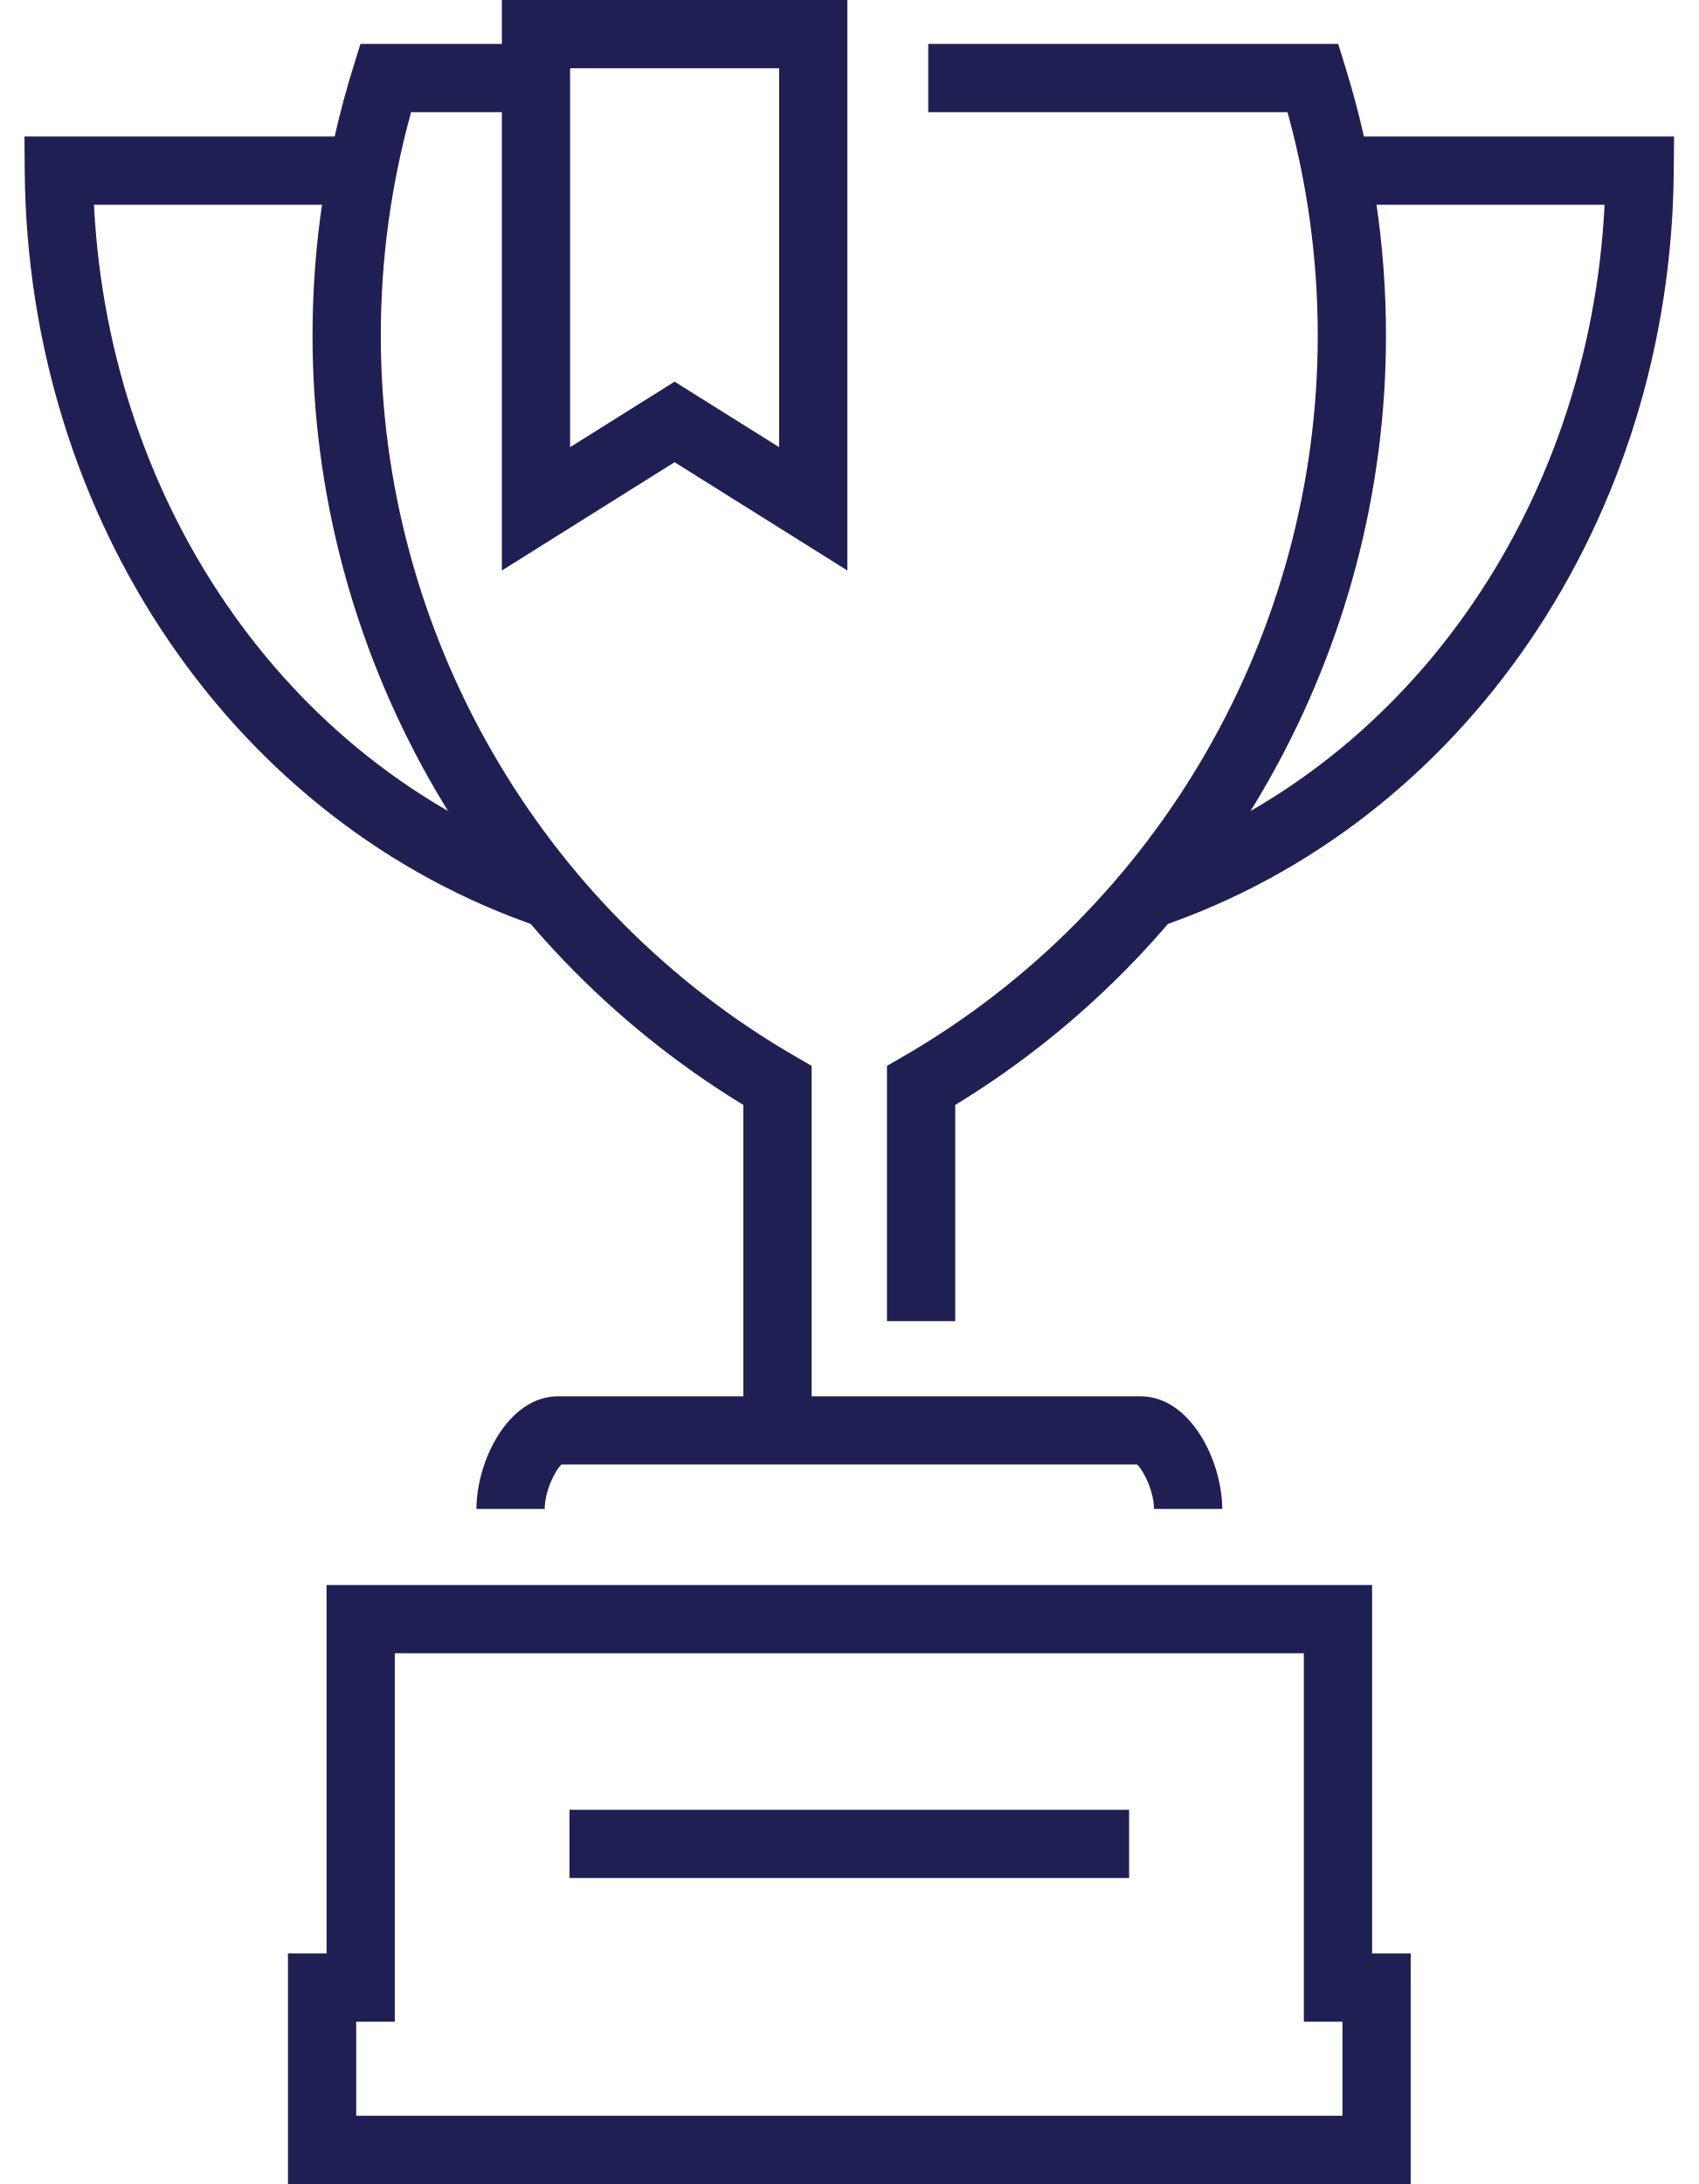
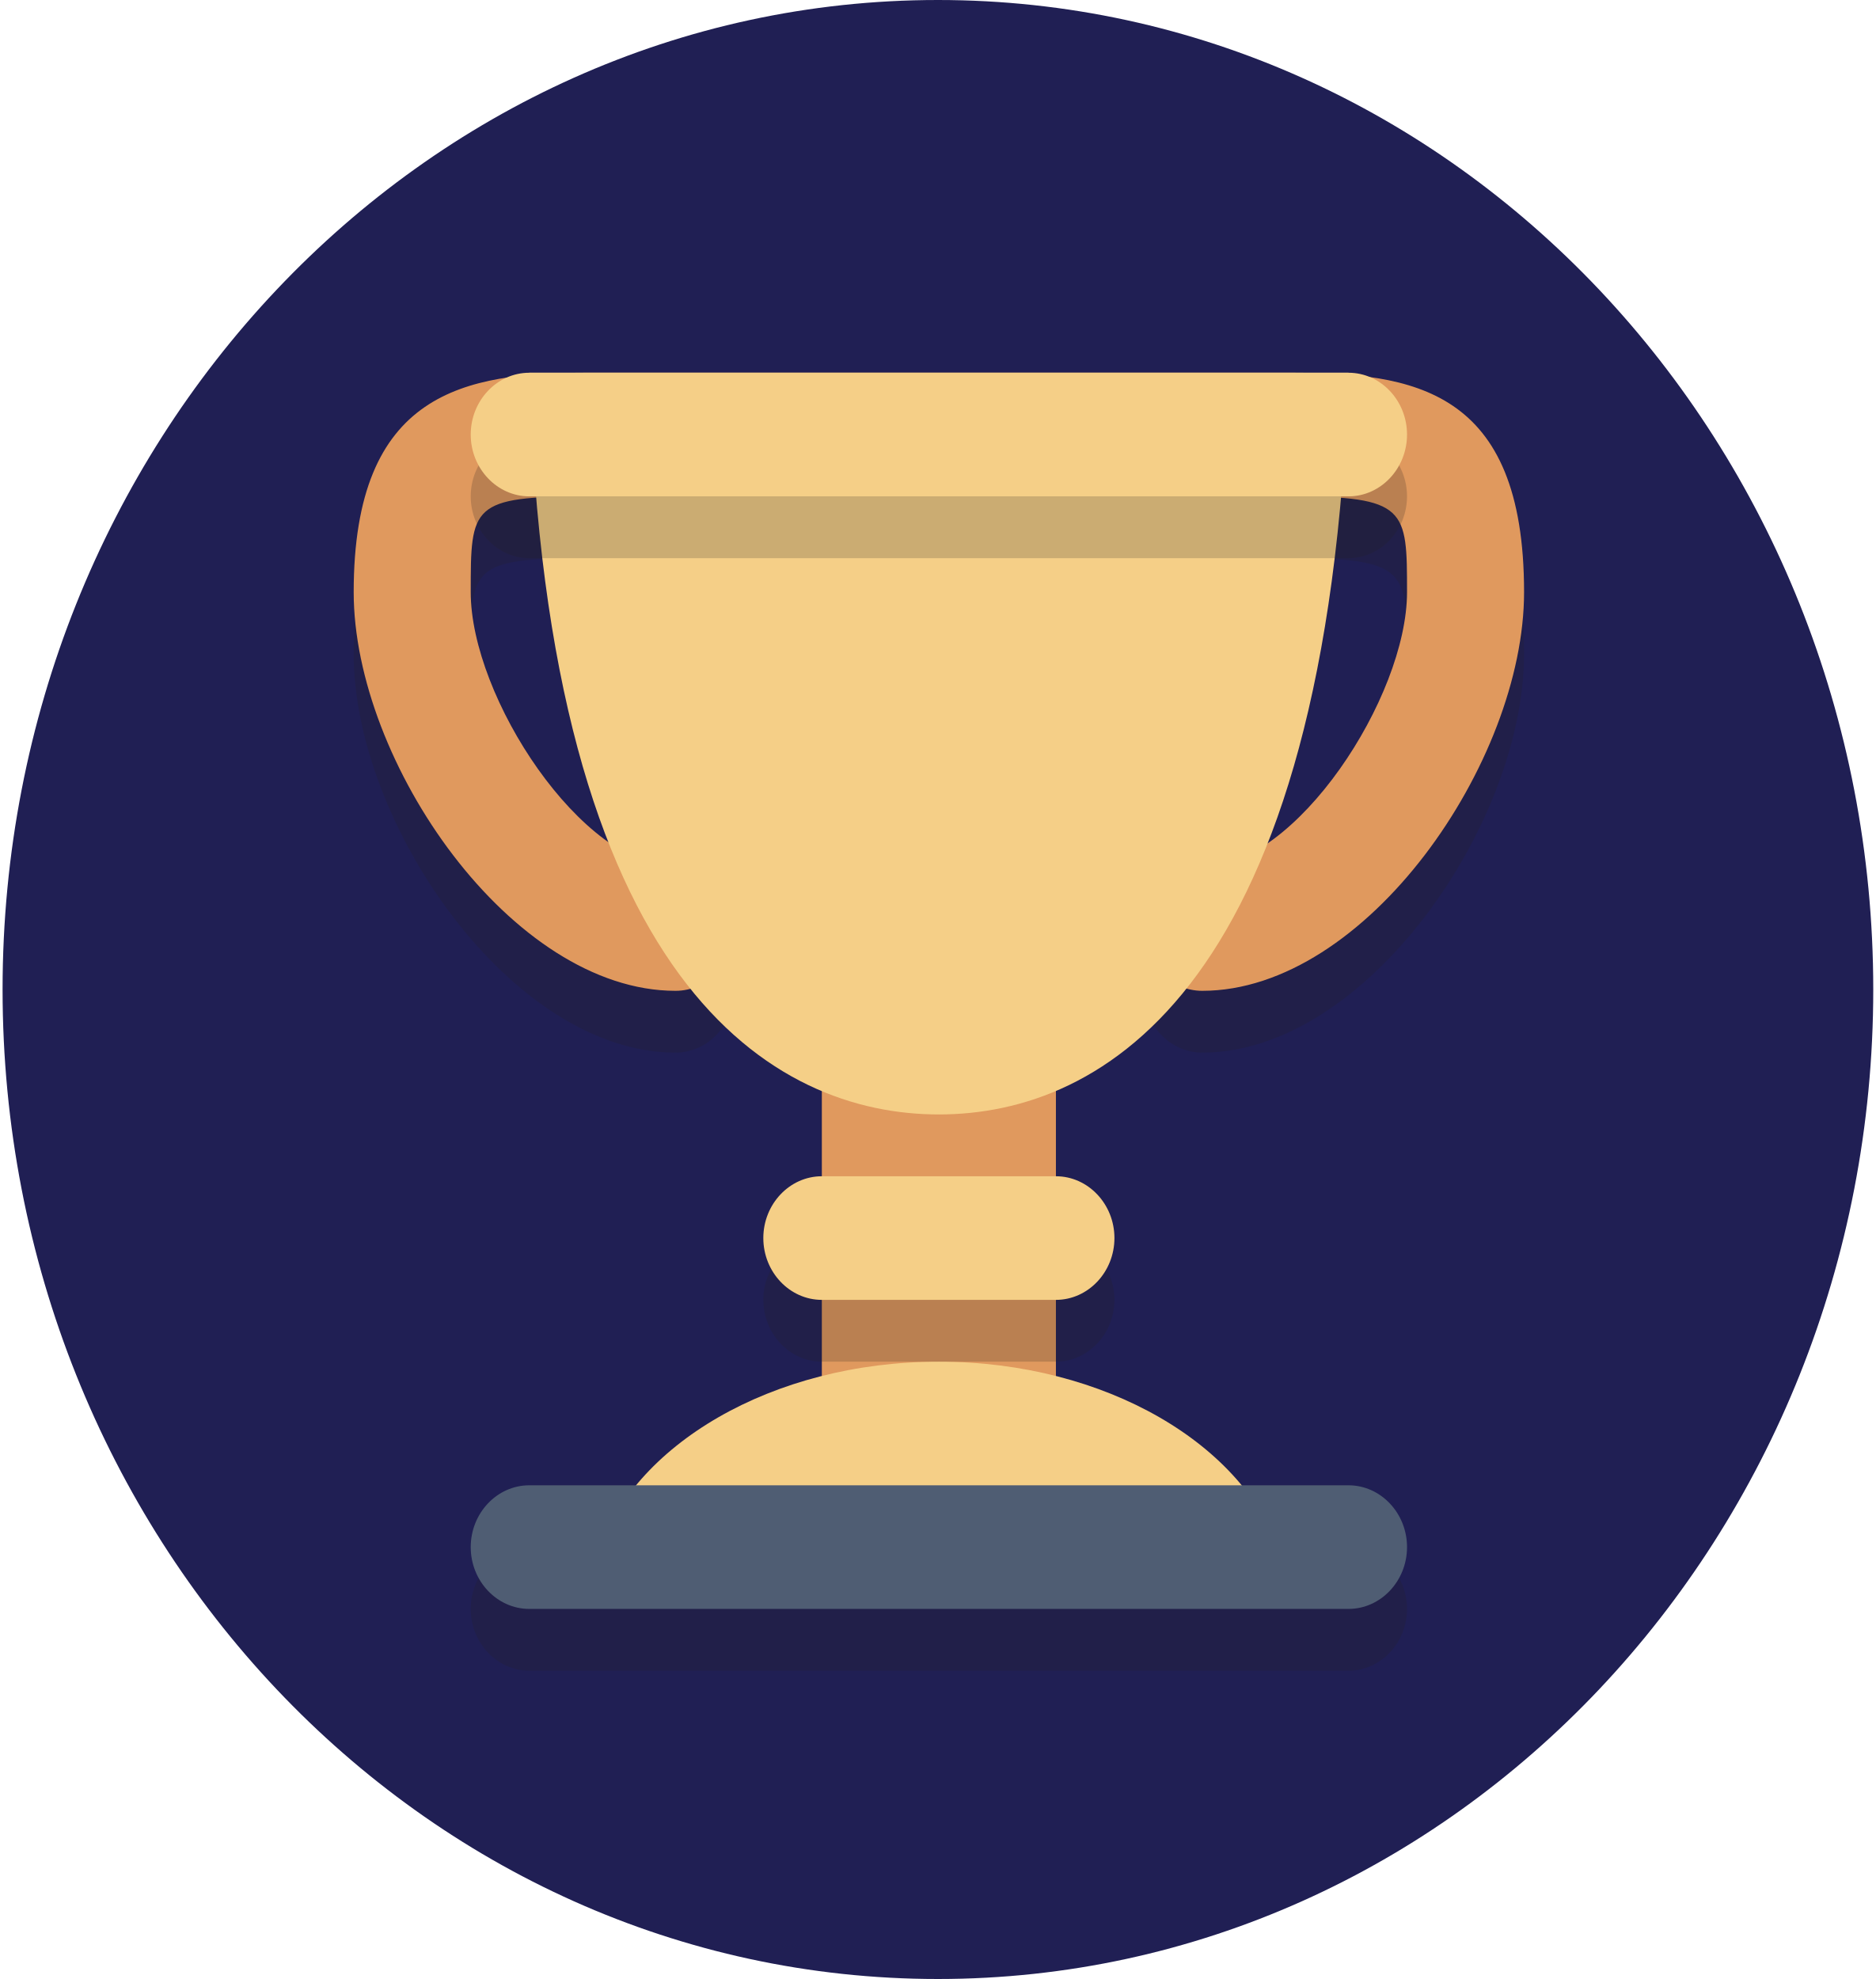
- <svg xmlns="http://www.w3.org/2000/svg" width="63" height="81" viewBox="0 0 63 81" fill="none">
-   <path d="M45.334 55.963H42.803C42.803 55.31 42.411 54.526 42.175 54.316H20.827C20.591 54.526 20.204 55.309 20.204 55.963H17.672C17.672 54.218 18.828 51.785 20.71 51.785H42.293C44.177 51.785 45.334 54.218 45.334 55.963Z" fill="#201F54" />
-   <path d="M30.104 52.986H27.572V40.98C17.697 34.96 11.592 24.095 11.592 12.445C11.592 9.071 12.097 5.733 13.093 2.52L13.369 1.629H19.628V4.16H15.249C14.502 6.854 14.124 9.637 14.124 12.445C14.124 23.441 20.006 33.68 29.473 39.165L30.104 39.531L30.104 52.986Z" fill="#201F54" />
-   <path d="M35.431 48.999H32.899V39.531L33.531 39.165C42.997 33.683 48.877 23.444 48.877 12.445C48.877 9.635 48.499 6.852 47.755 4.16H34.43V1.629H49.635L49.911 2.521C50.905 5.73 51.408 9.07 51.408 12.445C51.408 24.098 45.305 34.962 35.431 40.98V48.999Z" fill="#201F54" />
-   <path d="M42.982 34.383L42.169 31.985C52.102 28.616 58.952 18.91 59.516 7.594H49.581V5.062H62.093L62.082 6.338C61.982 19.271 54.306 30.541 42.982 34.383Z" fill="#201F54" />
-   <path d="M20.024 34.384C8.7 30.544 1.021 19.273 0.917 6.338L0.907 5.062H13.421V7.594H3.485C4.052 18.912 10.903 28.618 20.837 31.987L20.024 34.384Z" fill="#201F54" />
-   <path d="M21.123 67.121H41.88V69.652H21.123V67.121Z" fill="#201F54" />
-   <path d="M52.324 80.999H10.681V72.45H12.112V58.785H50.893V72.45H52.324L52.324 80.999ZM13.212 78.468H49.793V74.981H48.361V61.316H14.643V74.981H13.212V78.468Z" fill="#201F54" />
-   <path d="M18.615 21.159V0H31.43V21.159L25.021 17.142L18.615 21.159ZM25.021 14.155L28.899 16.585V2.531H21.146V16.584L25.021 14.155Z" fill="#201F54" />
+ <svg xmlns="http://www.w3.org/2000/svg" width="364" height="384" viewBox="0 0 364 384" fill="none">
+   <path d="M182 384C282.24 384 363.5 298.039 363.5 192C363.5 85.961 282.24 0 182 0C81.76 0 0.5 85.961 0.5 192C0.5 298.039 81.76 384 182 384Z" fill="#201F54" />
+   <path opacity="0.2" d="M273.03 312.188C273.03 318.785 267.92 324.182 261.674 324.182H102.699C96.453 324.182 91.343 318.785 91.343 312.188C91.343 305.592 96.453 300.195 102.699 300.195H261.674C267.92 300.195 273.03 305.592 273.03 312.188Z" fill="#231F20" />
+   <path d="M204.897 270.213C204.897 280.407 197.516 288.203 187.864 288.203H176.509C166.857 288.203 159.476 280.407 159.476 270.213V210.247C159.476 200.053 166.857 192.258 176.509 192.258H187.864C197.516 192.258 204.897 200.053 204.897 210.247V270.213Z" fill="#E0995E" />
+   <path opacity="0.2" d="M233.286 204.251C227.04 204.251 221.93 198.854 221.93 192.257C221.93 185.661 227.04 180.264 233.286 180.264C251.454 180.264 273.03 147.283 273.03 126.895C273.03 110.704 273.03 108.306 250.319 108.306H114.054C91.343 108.306 91.343 110.105 91.343 126.895C91.343 147.283 112.919 180.264 131.087 180.264C137.333 180.264 142.443 185.661 142.443 192.257C142.443 198.854 137.333 204.251 131.087 204.251C99.292 204.251 68.632 159.876 68.632 126.895C68.632 87.917 90.208 84.319 114.054 84.319H250.319C274.165 84.319 295.741 87.318 295.741 126.895C295.741 159.876 265.081 204.251 233.286 204.251Z" fill="#231F20" />
+   <path d="M233.286 192.257C227.04 192.257 221.93 186.86 221.93 180.264C221.93 173.668 227.04 168.271 233.286 168.271C251.454 168.271 273.03 135.29 273.03 114.902C273.03 98.711 273.03 96.312 250.319 96.312H114.054C91.343 96.312 91.343 98.111 91.343 114.902C91.343 135.29 112.919 168.271 131.087 168.271C137.333 168.271 142.443 173.668 142.443 180.264C142.443 186.86 137.333 192.257 131.087 192.257C99.292 192.257 68.632 147.883 68.632 114.902C68.632 75.924 90.208 72.326 114.054 72.326H250.319C274.165 72.326 295.741 75.325 295.741 114.902C295.741 147.883 265.081 192.257 233.286 192.257Z" fill="#E0995E" />
+   <path d="M102.699 72.326C106.105 191.658 150.391 216.244 182.186 216.244C213.982 216.244 257.7 191.658 261.674 72.326H102.699Z" fill="#F5CF87" />
+   <path d="M248.616 301.995C241.803 280.407 214.55 264.216 182.187 264.216C149.824 264.216 122.571 280.407 115.758 301.995H248.616Z" fill="#F5CF87" />
+   <path d="M273.03 300.196C273.03 306.792 267.92 312.189 261.674 312.189H102.699C96.453 312.189 91.343 306.792 91.343 300.196C91.343 293.6 96.453 288.203 102.699 288.203H261.674C267.92 288.203 273.03 293.6 273.03 300.196Z" fill="#4F5D73" />
+   <path opacity="0.2" d="M216.253 252.223C216.253 258.819 211.143 264.216 204.897 264.216H159.476C153.23 264.216 148.12 258.819 148.12 252.223C148.12 245.627 153.23 240.23 159.476 240.23H204.897C211.143 240.23 216.253 245.627 216.253 252.223Z" fill="#231F20" />
+   <path d="M216.253 240.23C216.253 246.826 211.143 252.223 204.897 252.223H159.476C153.23 252.223 148.12 246.826 148.12 240.23C148.12 233.634 153.23 228.237 159.476 228.237H204.897C211.143 228.237 216.253 233.634 216.253 240.23Z" fill="#F5CF87" />
+   <path opacity="0.2" d="M273.03 96.312C273.03 102.909 267.92 108.306 261.674 108.306H102.699C96.453 108.306 91.343 102.909 91.343 96.312C91.343 89.716 96.453 84.319 102.699 84.319H261.674C267.92 84.319 273.03 89.716 273.03 96.312Z" fill="#231F20" />
+   <path d="M273.03 84.319C273.03 90.915 267.92 96.312 261.674 96.312H102.699C96.453 96.312 91.343 90.915 91.343 84.319C91.343 77.723 96.453 72.326 102.699 72.326H261.674C267.92 72.326 273.03 77.723 273.03 84.319Z" fill="#F5CF87" />
</svg>
